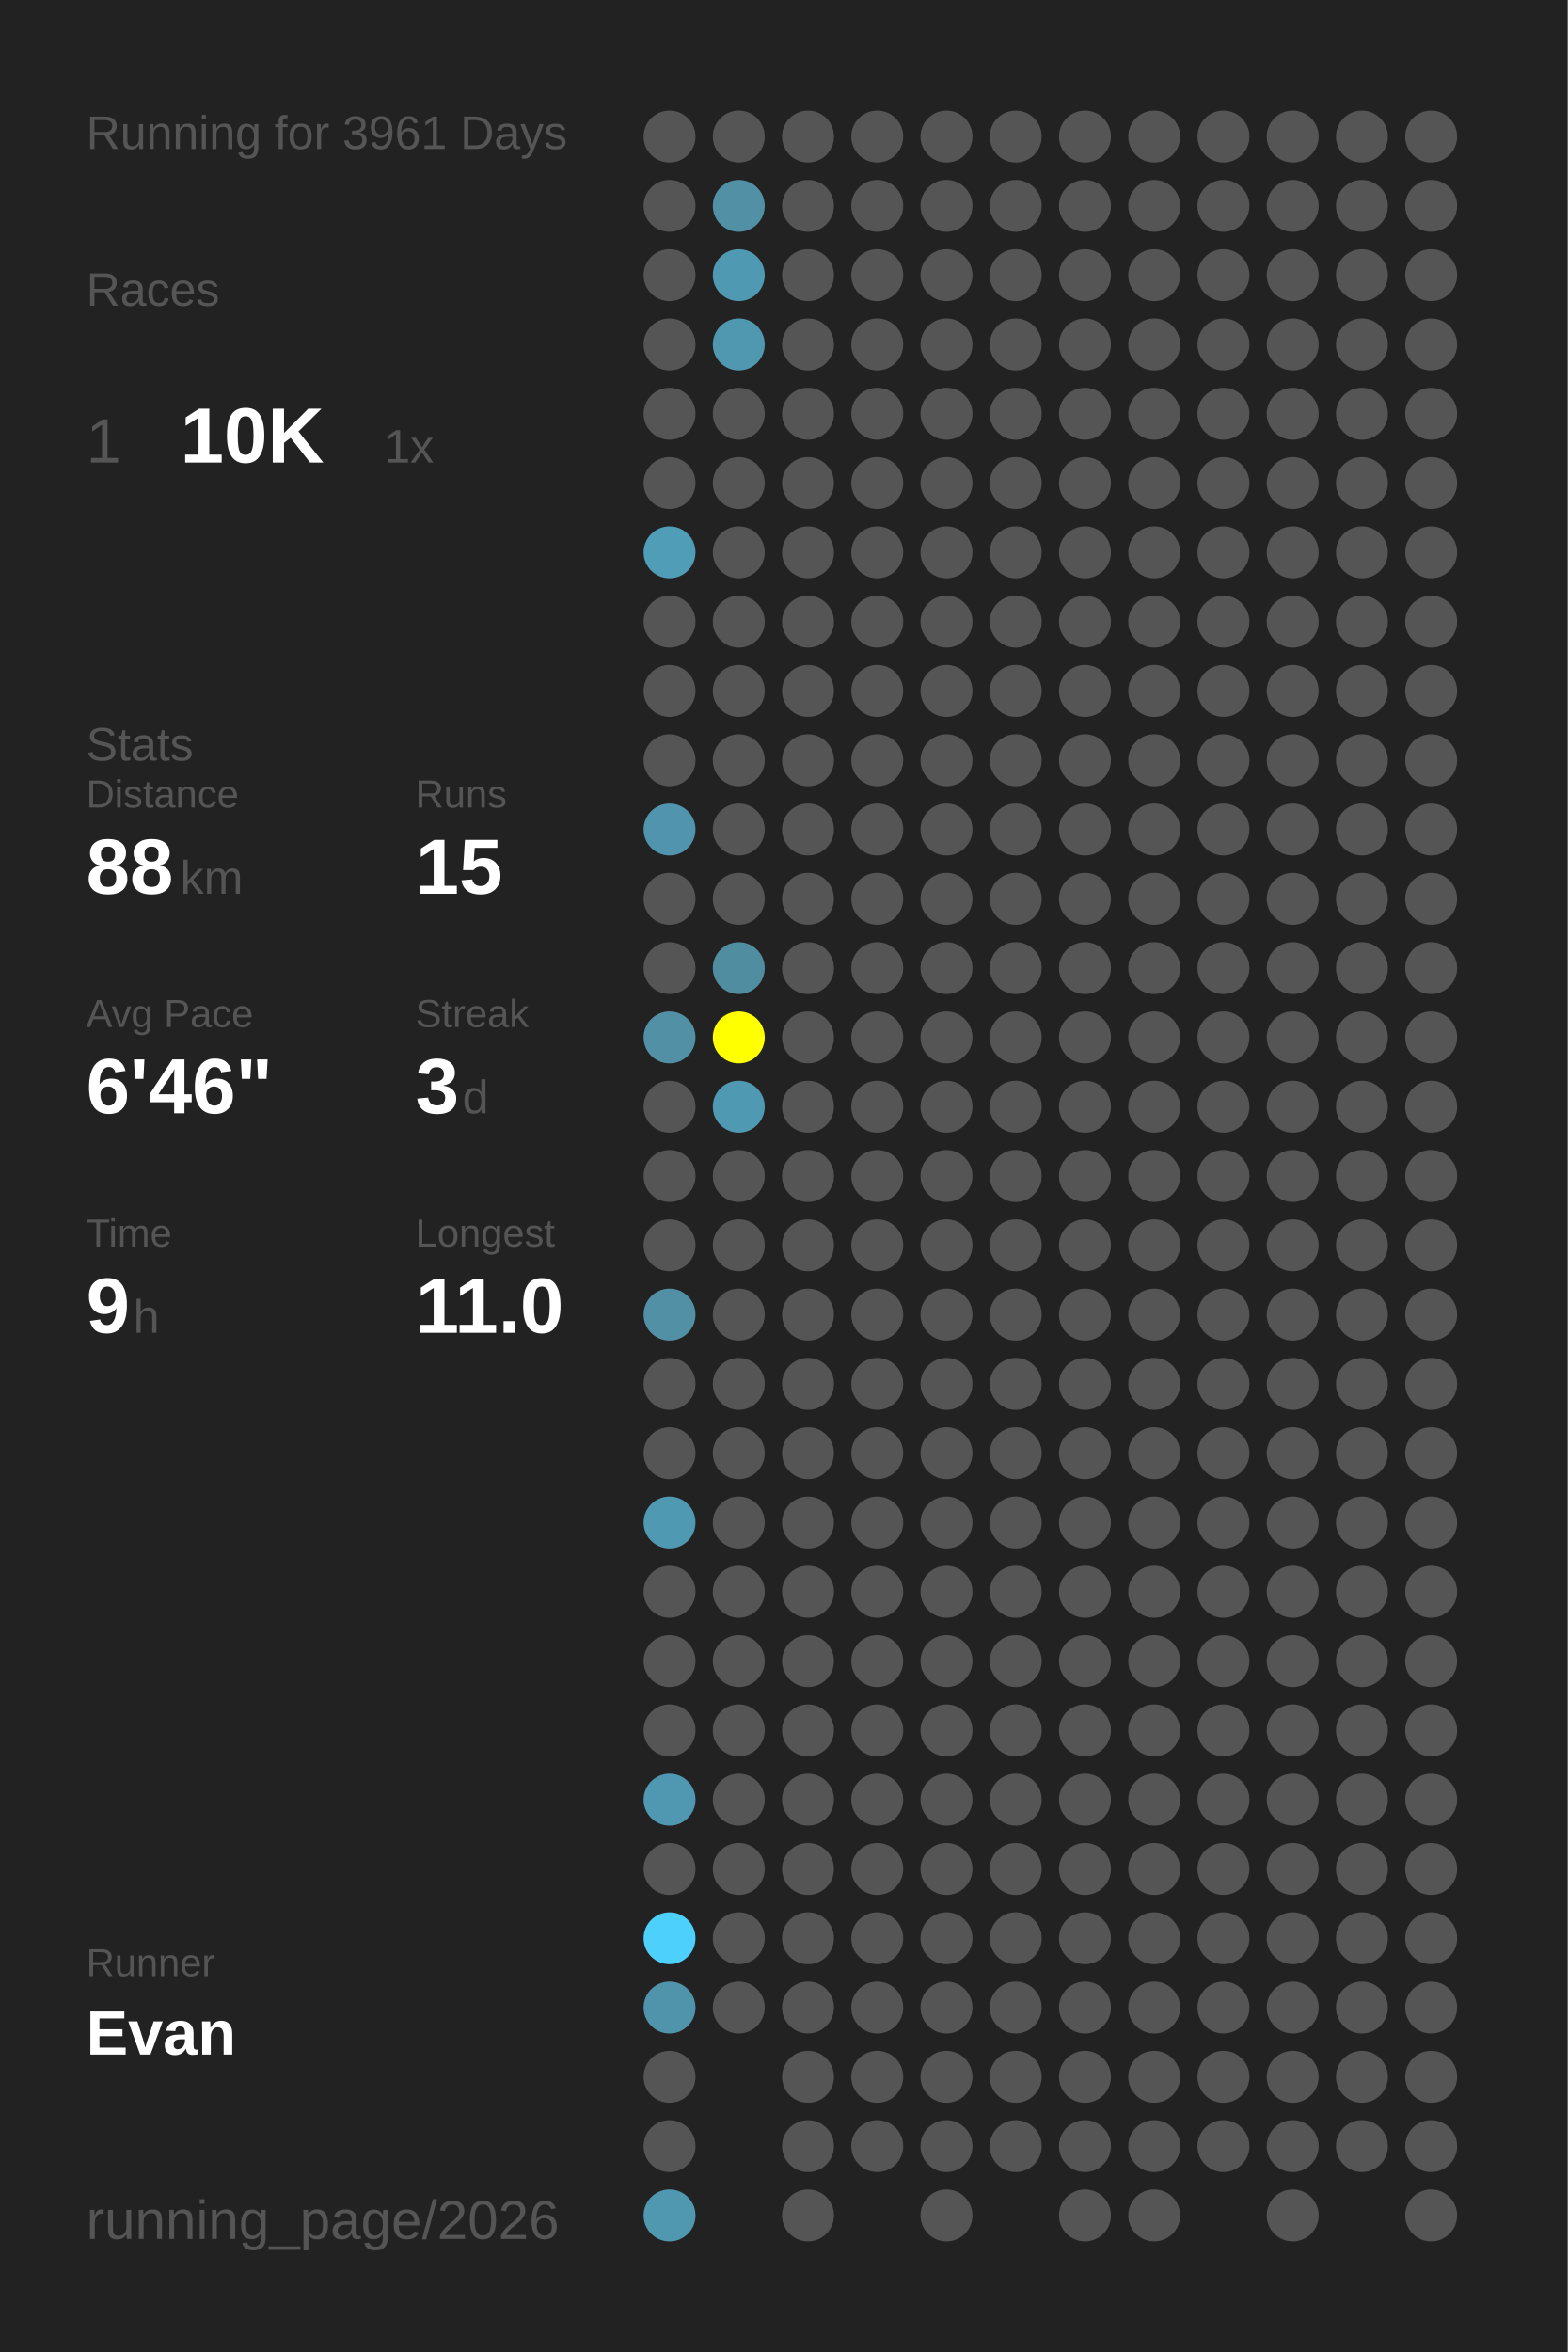
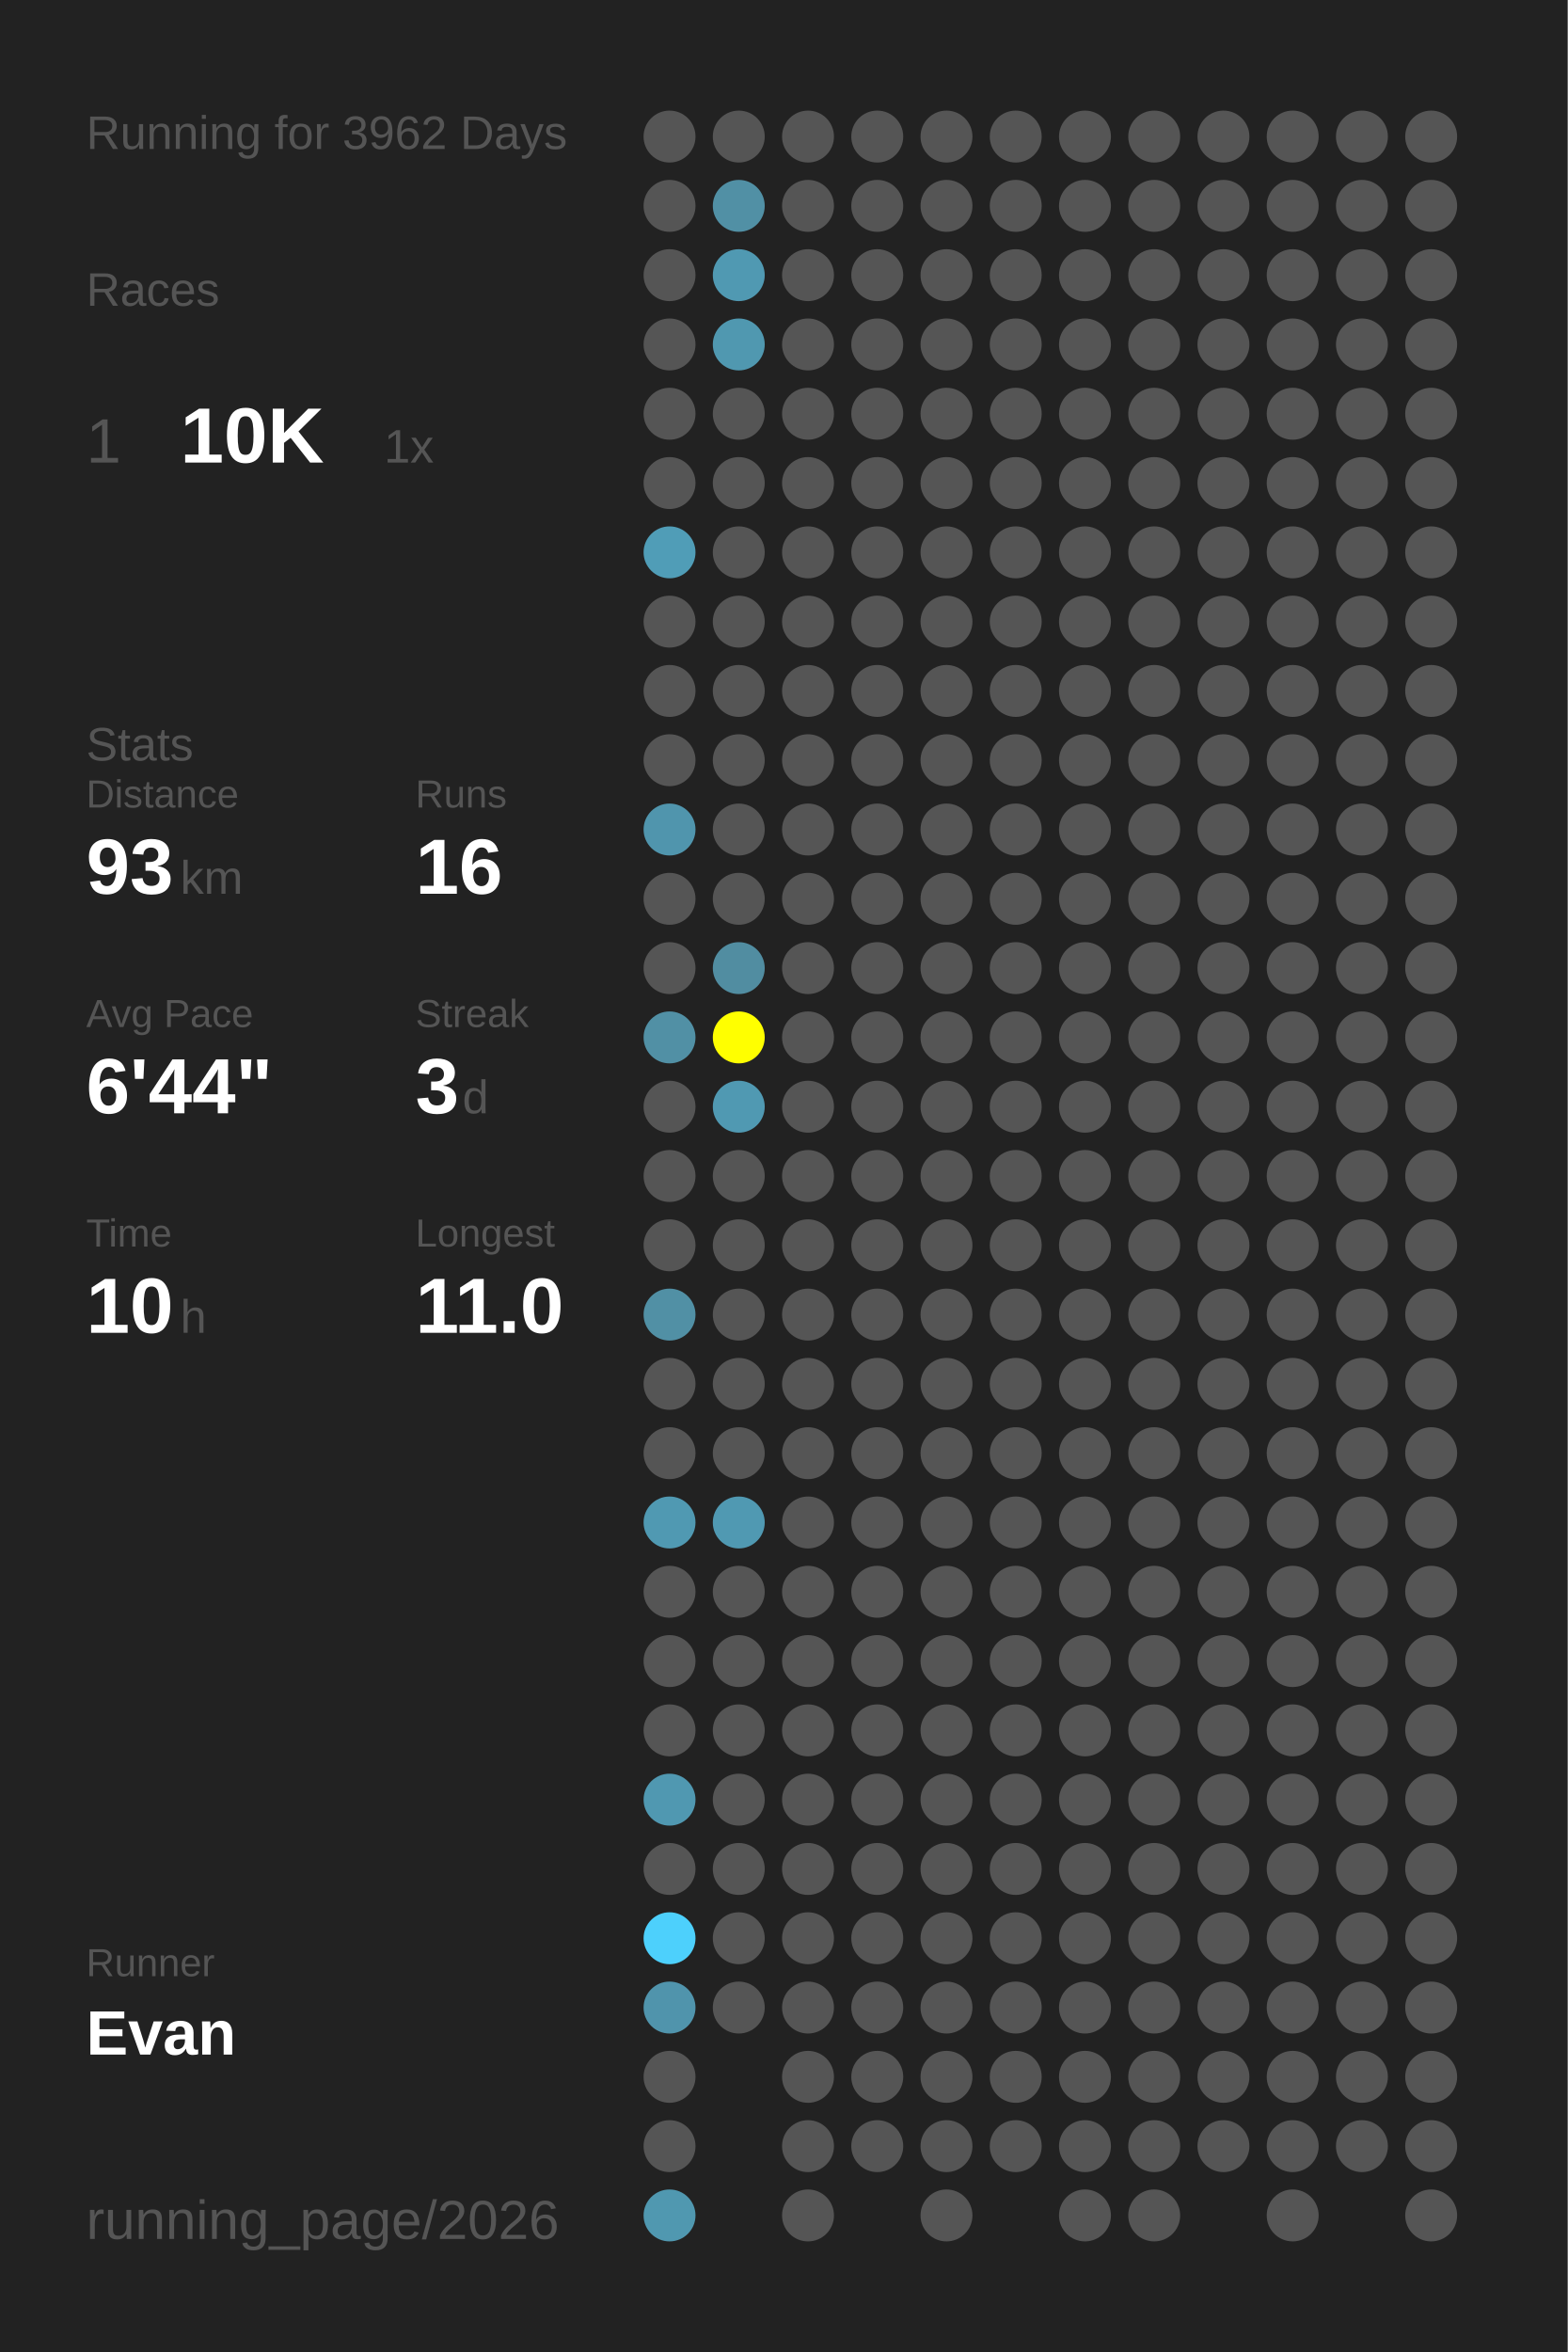
<svg xmlns="http://www.w3.org/2000/svg" baseProfile="full" height="300mm" version="1.1" viewBox="0,0,200,300" width="200mm">
  <defs />
  <rect fill="#222222" height="300" width="200" x="0" y="0" />
-   <text fill="#555555" style="font-size:6px; font-family:Arial;" x="11" y="19">Running for 3961 Days</text>
+   <text fill="#555555" style="font-size:6px; font-family:Arial;" x="11" y="19">Running for 3962 Days</text>
  <text fill="#555555" style="font-size:6px; font-family:Arial;" x="11" y="39">Races</text>
  <text fill="#555555" style="font-size:8px; font-family:Arial;" x="11" y="59">1</text>
  <text fill="#FFFFFF" style="font-size:10px; font-family:Arial; font-weight:bold;" x="23" y="59">10K</text>
  <text fill="#555555" style="font-size:6px; font-family:Arial;" x="49" y="59">1x</text>
  <text fill="#555555" style="font-size:6px; font-family:Arial;" x="11" y="97">Stats</text>
  <text fill="#555555" style="font-size:5px; font-family:Arial;" x="11" y="103">Distance</text>
-   <text fill="#FFFFFF" style="font-size:10px; font-family:Arial; font-weight:bold;" x="11" y="114">88</text>
+   <text fill="#FFFFFF" style="font-size:10px; font-family:Arial; font-weight:bold;" x="11" y="114">93</text>
  <text fill="#555555" style="font-size:6px; font-family:Arial;" x="23" y="114">km</text>
  <text fill="#555555" style="font-size:5px; font-family:Arial;" x="53" y="103">Runs</text>
-   <text fill="#FFFFFF" style="font-size:10px; font-family:Arial; font-weight:bold;" x="53" y="114">15</text>
+   <text fill="#FFFFFF" style="font-size:10px; font-family:Arial; font-weight:bold;" x="53" y="114">16</text>
  <text fill="#555555" style="font-size:5px; font-family:Arial;" x="11" y="131">Avg Pace</text>
-   <text fill="#FFFFFF" style="font-size:10px; font-family:Arial; font-weight:bold;" x="11" y="142">6'46"</text>
+   <text fill="#FFFFFF" style="font-size:10px; font-family:Arial; font-weight:bold;" x="11" y="142">6'44"</text>
  <text fill="#555555" style="font-size:5px; font-family:Arial;" x="53" y="131">Streak</text>
  <text fill="#FFFFFF" style="font-size:10px; font-family:Arial; font-weight:bold;" x="53" y="142">3</text>
  <text fill="#555555" style="font-size:6px; font-family:Arial;" x="59" y="142">d</text>
  <text fill="#555555" style="font-size:5px; font-family:Arial;" x="11" y="159">Time</text>
-   <text fill="#FFFFFF" style="font-size:10px; font-family:Arial; font-weight:bold;" x="11" y="170">9</text>
-   <text fill="#555555" style="font-size:6px; font-family:Arial;" x="17" y="170">h</text>
+   <text fill="#FFFFFF" style="font-size:10px; font-family:Arial; font-weight:bold;" x="11" y="170">10</text>
+   <text fill="#555555" style="font-size:6px; font-family:Arial;" x="23" y="170">h</text>
  <text fill="#555555" style="font-size:5px; font-family:Arial;" x="53" y="159">Longest</text>
  <text fill="#FFFFFF" style="font-size:10px; font-family:Arial; font-weight:bold;" x="53" y="170">11.0</text>
  <text fill="#555555" style="font-size:5px; font-family:Arial;" x="11" y="252.065">Runner</text>
  <text fill="#FFFFFF" style="font-size:8px; font-family:Arial; font-weight:bold;" x="11" y="262.065">Evan</text>
  <text fill="#555555" style="font-size:7px; font-family:Arial;" x="11" y="285.581">running_page/2026</text>
  <circle cx="85.417" cy="17.419" fill="#555555" r="3.312" />
  <circle cx="85.417" cy="26.258" fill="#555555" r="3.312" />
  <circle cx="85.417" cy="35.097" fill="#555555" r="3.312" />
  <circle cx="85.417" cy="43.935" fill="#555555" r="3.312" />
  <circle cx="85.417" cy="52.774" fill="#555555" r="3.312" />
  <circle cx="85.417" cy="61.613" fill="#555555" r="3.312" />
  <circle cx="85.417" cy="70.452" fill="#509db7" r="3.312" />
  <circle cx="85.417" cy="79.29" fill="#555555" r="3.312" />
  <circle cx="85.417" cy="88.129" fill="#555555" r="3.312" />
  <circle cx="85.417" cy="96.968" fill="#555555" r="3.312" />
  <circle cx="85.417" cy="105.806" fill="#5095ad" r="3.312" />
  <circle cx="85.417" cy="114.645" fill="#555555" r="3.312" />
  <circle cx="85.417" cy="123.484" fill="#555555" r="3.312" />
  <circle cx="85.417" cy="132.323" fill="#5190a5" r="3.312" />
  <circle cx="85.417" cy="141.161" fill="#555555" r="3.312" />
  <circle cx="85.417" cy="150" fill="#555555" r="3.312" />
  <circle cx="85.417" cy="158.839" fill="#555555" r="3.312" />
  <circle cx="85.417" cy="167.677" fill="#5190a5" r="3.312" />
  <circle cx="85.417" cy="176.516" fill="#555555" r="3.312" />
  <circle cx="85.417" cy="185.355" fill="#555555" r="3.312" />
  <circle cx="85.417" cy="194.194" fill="#5099b2" r="3.312" />
  <circle cx="85.417" cy="203.032" fill="#555555" r="3.312" />
  <circle cx="85.417" cy="211.871" fill="#555555" r="3.312" />
  <circle cx="85.417" cy="220.71" fill="#555555" r="3.312" />
  <circle cx="85.417" cy="229.548" fill="#5098b1" r="3.312" />
  <circle cx="85.417" cy="238.387" fill="#555555" r="3.312" />
  <circle cx="85.417" cy="247.226" fill="#4dd0fc" r="3.312" />
  <circle cx="85.417" cy="256.065" fill="#5094ac" r="3.312" />
  <circle cx="85.417" cy="264.903" fill="#555555" r="3.312" />
  <circle cx="85.417" cy="273.742" fill="#555555" r="3.312" />
  <circle cx="85.417" cy="282.581" fill="#5098b0" r="3.312" />
  <circle cx="94.25" cy="17.419" fill="#555555" r="3.312" />
  <circle cx="94.25" cy="26.258" fill="#5190a5" r="3.312" />
  <circle cx="94.25" cy="35.097" fill="#5099b2" r="3.312" />
  <circle cx="94.25" cy="43.935" fill="#5098b0" r="3.312" />
  <circle cx="94.25" cy="52.774" fill="#555555" r="3.312" />
  <circle cx="94.25" cy="61.613" fill="#555555" r="3.312" />
  <circle cx="94.25" cy="70.452" fill="#555555" r="3.312" />
  <circle cx="94.25" cy="79.29" fill="#555555" r="3.312" />
  <circle cx="94.25" cy="88.129" fill="#555555" r="3.312" />
  <circle cx="94.25" cy="96.968" fill="#555555" r="3.312" />
  <circle cx="94.25" cy="105.806" fill="#555555" r="3.312" />
  <circle cx="94.25" cy="114.645" fill="#555555" r="3.312" />
  <circle cx="94.25" cy="123.484" fill="#518da1" r="3.312" />
  <circle cx="94.25" cy="132.323" fill="#FFFF00" r="3.312" />
  <circle cx="94.25" cy="141.161" fill="#5099b2" r="3.312" />
  <circle cx="94.25" cy="150" fill="#555555" r="3.312" />
  <circle cx="94.25" cy="158.839" fill="#555555" r="3.312" />
  <circle cx="94.25" cy="167.677" fill="#555555" r="3.312" />
  <circle cx="94.25" cy="176.516" fill="#555555" r="3.312" />
  <circle cx="94.25" cy="185.355" fill="#555555" r="3.312" />
-   <circle cx="94.25" cy="194.194" fill="#555555" r="3.312" />
+   <circle cx="94.25" cy="194.194" fill="#5099b2" r="3.312" />
  <circle cx="94.25" cy="203.032" fill="#555555" r="3.312" />
  <circle cx="94.25" cy="211.871" fill="#555555" r="3.312" />
  <circle cx="94.25" cy="220.71" fill="#555555" r="3.312" />
  <circle cx="94.25" cy="229.548" fill="#555555" r="3.312" />
  <circle cx="94.25" cy="238.387" fill="#555555" r="3.312" />
  <circle cx="94.25" cy="247.226" fill="#555555" r="3.312" />
  <circle cx="94.25" cy="256.065" fill="#555555" r="3.312" />
  <circle cx="103.083" cy="17.419" fill="#555555" r="3.312" />
  <circle cx="103.083" cy="26.258" fill="#555555" r="3.312" />
  <circle cx="103.083" cy="35.097" fill="#555555" r="3.312" />
  <circle cx="103.083" cy="43.935" fill="#555555" r="3.312" />
  <circle cx="103.083" cy="52.774" fill="#555555" r="3.312" />
  <circle cx="103.083" cy="61.613" fill="#555555" r="3.312" />
  <circle cx="103.083" cy="70.452" fill="#555555" r="3.312" />
  <circle cx="103.083" cy="79.29" fill="#555555" r="3.312" />
  <circle cx="103.083" cy="88.129" fill="#555555" r="3.312" />
  <circle cx="103.083" cy="96.968" fill="#555555" r="3.312" />
  <circle cx="103.083" cy="105.806" fill="#555555" r="3.312" />
  <circle cx="103.083" cy="114.645" fill="#555555" r="3.312" />
  <circle cx="103.083" cy="123.484" fill="#555555" r="3.312" />
  <circle cx="103.083" cy="132.323" fill="#555555" r="3.312" />
  <circle cx="103.083" cy="141.161" fill="#555555" r="3.312" />
  <circle cx="103.083" cy="150" fill="#555555" r="3.312" />
  <circle cx="103.083" cy="158.839" fill="#555555" r="3.312" />
  <circle cx="103.083" cy="167.677" fill="#555555" r="3.312" />
  <circle cx="103.083" cy="176.516" fill="#555555" r="3.312" />
  <circle cx="103.083" cy="185.355" fill="#555555" r="3.312" />
  <circle cx="103.083" cy="194.194" fill="#555555" r="3.312" />
  <circle cx="103.083" cy="203.032" fill="#555555" r="3.312" />
  <circle cx="103.083" cy="211.871" fill="#555555" r="3.312" />
  <circle cx="103.083" cy="220.71" fill="#555555" r="3.312" />
  <circle cx="103.083" cy="229.548" fill="#555555" r="3.312" />
  <circle cx="103.083" cy="238.387" fill="#555555" r="3.312" />
  <circle cx="103.083" cy="247.226" fill="#555555" r="3.312" />
  <circle cx="103.083" cy="256.065" fill="#555555" r="3.312" />
  <circle cx="103.083" cy="264.903" fill="#555555" r="3.312" />
  <circle cx="103.083" cy="273.742" fill="#555555" r="3.312" />
  <circle cx="103.083" cy="282.581" fill="#555555" r="3.312" />
  <circle cx="111.917" cy="17.419" fill="#555555" r="3.312" />
  <circle cx="111.917" cy="26.258" fill="#555555" r="3.312" />
  <circle cx="111.917" cy="35.097" fill="#555555" r="3.312" />
  <circle cx="111.917" cy="43.935" fill="#555555" r="3.312" />
  <circle cx="111.917" cy="52.774" fill="#555555" r="3.312" />
  <circle cx="111.917" cy="61.613" fill="#555555" r="3.312" />
  <circle cx="111.917" cy="70.452" fill="#555555" r="3.312" />
  <circle cx="111.917" cy="79.29" fill="#555555" r="3.312" />
  <circle cx="111.917" cy="88.129" fill="#555555" r="3.312" />
  <circle cx="111.917" cy="96.968" fill="#555555" r="3.312" />
  <circle cx="111.917" cy="105.806" fill="#555555" r="3.312" />
  <circle cx="111.917" cy="114.645" fill="#555555" r="3.312" />
  <circle cx="111.917" cy="123.484" fill="#555555" r="3.312" />
  <circle cx="111.917" cy="132.323" fill="#555555" r="3.312" />
  <circle cx="111.917" cy="141.161" fill="#555555" r="3.312" />
  <circle cx="111.917" cy="150" fill="#555555" r="3.312" />
  <circle cx="111.917" cy="158.839" fill="#555555" r="3.312" />
  <circle cx="111.917" cy="167.677" fill="#555555" r="3.312" />
  <circle cx="111.917" cy="176.516" fill="#555555" r="3.312" />
  <circle cx="111.917" cy="185.355" fill="#555555" r="3.312" />
  <circle cx="111.917" cy="194.194" fill="#555555" r="3.312" />
  <circle cx="111.917" cy="203.032" fill="#555555" r="3.312" />
  <circle cx="111.917" cy="211.871" fill="#555555" r="3.312" />
  <circle cx="111.917" cy="220.71" fill="#555555" r="3.312" />
  <circle cx="111.917" cy="229.548" fill="#555555" r="3.312" />
  <circle cx="111.917" cy="238.387" fill="#555555" r="3.312" />
  <circle cx="111.917" cy="247.226" fill="#555555" r="3.312" />
  <circle cx="111.917" cy="256.065" fill="#555555" r="3.312" />
  <circle cx="111.917" cy="264.903" fill="#555555" r="3.312" />
  <circle cx="111.917" cy="273.742" fill="#555555" r="3.312" />
  <circle cx="120.75" cy="17.419" fill="#555555" r="3.312" />
  <circle cx="120.75" cy="26.258" fill="#555555" r="3.312" />
  <circle cx="120.75" cy="35.097" fill="#555555" r="3.312" />
  <circle cx="120.75" cy="43.935" fill="#555555" r="3.312" />
  <circle cx="120.75" cy="52.774" fill="#555555" r="3.312" />
  <circle cx="120.75" cy="61.613" fill="#555555" r="3.312" />
  <circle cx="120.75" cy="70.452" fill="#555555" r="3.312" />
  <circle cx="120.75" cy="79.29" fill="#555555" r="3.312" />
  <circle cx="120.75" cy="88.129" fill="#555555" r="3.312" />
  <circle cx="120.75" cy="96.968" fill="#555555" r="3.312" />
  <circle cx="120.75" cy="105.806" fill="#555555" r="3.312" />
  <circle cx="120.75" cy="114.645" fill="#555555" r="3.312" />
  <circle cx="120.75" cy="123.484" fill="#555555" r="3.312" />
  <circle cx="120.75" cy="132.323" fill="#555555" r="3.312" />
  <circle cx="120.75" cy="141.161" fill="#555555" r="3.312" />
  <circle cx="120.75" cy="150" fill="#555555" r="3.312" />
  <circle cx="120.75" cy="158.839" fill="#555555" r="3.312" />
  <circle cx="120.75" cy="167.677" fill="#555555" r="3.312" />
  <circle cx="120.75" cy="176.516" fill="#555555" r="3.312" />
  <circle cx="120.75" cy="185.355" fill="#555555" r="3.312" />
  <circle cx="120.75" cy="194.194" fill="#555555" r="3.312" />
  <circle cx="120.75" cy="203.032" fill="#555555" r="3.312" />
  <circle cx="120.75" cy="211.871" fill="#555555" r="3.312" />
  <circle cx="120.75" cy="220.71" fill="#555555" r="3.312" />
  <circle cx="120.75" cy="229.548" fill="#555555" r="3.312" />
  <circle cx="120.75" cy="238.387" fill="#555555" r="3.312" />
  <circle cx="120.75" cy="247.226" fill="#555555" r="3.312" />
  <circle cx="120.75" cy="256.065" fill="#555555" r="3.312" />
  <circle cx="120.75" cy="264.903" fill="#555555" r="3.312" />
  <circle cx="120.75" cy="273.742" fill="#555555" r="3.312" />
  <circle cx="120.75" cy="282.581" fill="#555555" r="3.312" />
  <circle cx="129.583" cy="17.419" fill="#555555" r="3.312" />
  <circle cx="129.583" cy="26.258" fill="#555555" r="3.312" />
  <circle cx="129.583" cy="35.097" fill="#555555" r="3.312" />
  <circle cx="129.583" cy="43.935" fill="#555555" r="3.312" />
  <circle cx="129.583" cy="52.774" fill="#555555" r="3.312" />
  <circle cx="129.583" cy="61.613" fill="#555555" r="3.312" />
  <circle cx="129.583" cy="70.452" fill="#555555" r="3.312" />
  <circle cx="129.583" cy="79.29" fill="#555555" r="3.312" />
  <circle cx="129.583" cy="88.129" fill="#555555" r="3.312" />
  <circle cx="129.583" cy="96.968" fill="#555555" r="3.312" />
  <circle cx="129.583" cy="105.806" fill="#555555" r="3.312" />
  <circle cx="129.583" cy="114.645" fill="#555555" r="3.312" />
  <circle cx="129.583" cy="123.484" fill="#555555" r="3.312" />
  <circle cx="129.583" cy="132.323" fill="#555555" r="3.312" />
  <circle cx="129.583" cy="141.161" fill="#555555" r="3.312" />
  <circle cx="129.583" cy="150" fill="#555555" r="3.312" />
  <circle cx="129.583" cy="158.839" fill="#555555" r="3.312" />
  <circle cx="129.583" cy="167.677" fill="#555555" r="3.312" />
  <circle cx="129.583" cy="176.516" fill="#555555" r="3.312" />
  <circle cx="129.583" cy="185.355" fill="#555555" r="3.312" />
  <circle cx="129.583" cy="194.194" fill="#555555" r="3.312" />
  <circle cx="129.583" cy="203.032" fill="#555555" r="3.312" />
  <circle cx="129.583" cy="211.871" fill="#555555" r="3.312" />
  <circle cx="129.583" cy="220.71" fill="#555555" r="3.312" />
  <circle cx="129.583" cy="229.548" fill="#555555" r="3.312" />
  <circle cx="129.583" cy="238.387" fill="#555555" r="3.312" />
  <circle cx="129.583" cy="247.226" fill="#555555" r="3.312" />
  <circle cx="129.583" cy="256.065" fill="#555555" r="3.312" />
  <circle cx="129.583" cy="264.903" fill="#555555" r="3.312" />
  <circle cx="129.583" cy="273.742" fill="#555555" r="3.312" />
  <circle cx="138.417" cy="17.419" fill="#555555" r="3.312" />
  <circle cx="138.417" cy="26.258" fill="#555555" r="3.312" />
  <circle cx="138.417" cy="35.097" fill="#555555" r="3.312" />
  <circle cx="138.417" cy="43.935" fill="#555555" r="3.312" />
  <circle cx="138.417" cy="52.774" fill="#555555" r="3.312" />
  <circle cx="138.417" cy="61.613" fill="#555555" r="3.312" />
  <circle cx="138.417" cy="70.452" fill="#555555" r="3.312" />
  <circle cx="138.417" cy="79.29" fill="#555555" r="3.312" />
  <circle cx="138.417" cy="88.129" fill="#555555" r="3.312" />
  <circle cx="138.417" cy="96.968" fill="#555555" r="3.312" />
  <circle cx="138.417" cy="105.806" fill="#555555" r="3.312" />
  <circle cx="138.417" cy="114.645" fill="#555555" r="3.312" />
  <circle cx="138.417" cy="123.484" fill="#555555" r="3.312" />
  <circle cx="138.417" cy="132.323" fill="#555555" r="3.312" />
  <circle cx="138.417" cy="141.161" fill="#555555" r="3.312" />
  <circle cx="138.417" cy="150" fill="#555555" r="3.312" />
  <circle cx="138.417" cy="158.839" fill="#555555" r="3.312" />
  <circle cx="138.417" cy="167.677" fill="#555555" r="3.312" />
  <circle cx="138.417" cy="176.516" fill="#555555" r="3.312" />
  <circle cx="138.417" cy="185.355" fill="#555555" r="3.312" />
  <circle cx="138.417" cy="194.194" fill="#555555" r="3.312" />
  <circle cx="138.417" cy="203.032" fill="#555555" r="3.312" />
  <circle cx="138.417" cy="211.871" fill="#555555" r="3.312" />
  <circle cx="138.417" cy="220.71" fill="#555555" r="3.312" />
  <circle cx="138.417" cy="229.548" fill="#555555" r="3.312" />
  <circle cx="138.417" cy="238.387" fill="#555555" r="3.312" />
  <circle cx="138.417" cy="247.226" fill="#555555" r="3.312" />
  <circle cx="138.417" cy="256.065" fill="#555555" r="3.312" />
  <circle cx="138.417" cy="264.903" fill="#555555" r="3.312" />
  <circle cx="138.417" cy="273.742" fill="#555555" r="3.312" />
  <circle cx="138.417" cy="282.581" fill="#555555" r="3.312" />
  <circle cx="147.25" cy="17.419" fill="#555555" r="3.312" />
  <circle cx="147.25" cy="26.258" fill="#555555" r="3.312" />
  <circle cx="147.25" cy="35.097" fill="#555555" r="3.312" />
  <circle cx="147.25" cy="43.935" fill="#555555" r="3.312" />
  <circle cx="147.25" cy="52.774" fill="#555555" r="3.312" />
  <circle cx="147.25" cy="61.613" fill="#555555" r="3.312" />
  <circle cx="147.25" cy="70.452" fill="#555555" r="3.312" />
  <circle cx="147.25" cy="79.29" fill="#555555" r="3.312" />
  <circle cx="147.25" cy="88.129" fill="#555555" r="3.312" />
  <circle cx="147.25" cy="96.968" fill="#555555" r="3.312" />
  <circle cx="147.25" cy="105.806" fill="#555555" r="3.312" />
  <circle cx="147.25" cy="114.645" fill="#555555" r="3.312" />
  <circle cx="147.25" cy="123.484" fill="#555555" r="3.312" />
  <circle cx="147.25" cy="132.323" fill="#555555" r="3.312" />
  <circle cx="147.25" cy="141.161" fill="#555555" r="3.312" />
  <circle cx="147.25" cy="150" fill="#555555" r="3.312" />
  <circle cx="147.25" cy="158.839" fill="#555555" r="3.312" />
  <circle cx="147.25" cy="167.677" fill="#555555" r="3.312" />
  <circle cx="147.25" cy="176.516" fill="#555555" r="3.312" />
  <circle cx="147.25" cy="185.355" fill="#555555" r="3.312" />
  <circle cx="147.25" cy="194.194" fill="#555555" r="3.312" />
  <circle cx="147.25" cy="203.032" fill="#555555" r="3.312" />
  <circle cx="147.25" cy="211.871" fill="#555555" r="3.312" />
  <circle cx="147.25" cy="220.71" fill="#555555" r="3.312" />
  <circle cx="147.25" cy="229.548" fill="#555555" r="3.312" />
  <circle cx="147.25" cy="238.387" fill="#555555" r="3.312" />
  <circle cx="147.25" cy="247.226" fill="#555555" r="3.312" />
  <circle cx="147.25" cy="256.065" fill="#555555" r="3.312" />
  <circle cx="147.25" cy="264.903" fill="#555555" r="3.312" />
  <circle cx="147.25" cy="273.742" fill="#555555" r="3.312" />
  <circle cx="147.25" cy="282.581" fill="#555555" r="3.312" />
  <circle cx="156.083" cy="17.419" fill="#555555" r="3.312" />
  <circle cx="156.083" cy="26.258" fill="#555555" r="3.312" />
  <circle cx="156.083" cy="35.097" fill="#555555" r="3.312" />
  <circle cx="156.083" cy="43.935" fill="#555555" r="3.312" />
  <circle cx="156.083" cy="52.774" fill="#555555" r="3.312" />
  <circle cx="156.083" cy="61.613" fill="#555555" r="3.312" />
  <circle cx="156.083" cy="70.452" fill="#555555" r="3.312" />
  <circle cx="156.083" cy="79.29" fill="#555555" r="3.312" />
  <circle cx="156.083" cy="88.129" fill="#555555" r="3.312" />
  <circle cx="156.083" cy="96.968" fill="#555555" r="3.312" />
  <circle cx="156.083" cy="105.806" fill="#555555" r="3.312" />
  <circle cx="156.083" cy="114.645" fill="#555555" r="3.312" />
  <circle cx="156.083" cy="123.484" fill="#555555" r="3.312" />
  <circle cx="156.083" cy="132.323" fill="#555555" r="3.312" />
  <circle cx="156.083" cy="141.161" fill="#555555" r="3.312" />
  <circle cx="156.083" cy="150" fill="#555555" r="3.312" />
  <circle cx="156.083" cy="158.839" fill="#555555" r="3.312" />
  <circle cx="156.083" cy="167.677" fill="#555555" r="3.312" />
  <circle cx="156.083" cy="176.516" fill="#555555" r="3.312" />
  <circle cx="156.083" cy="185.355" fill="#555555" r="3.312" />
  <circle cx="156.083" cy="194.194" fill="#555555" r="3.312" />
  <circle cx="156.083" cy="203.032" fill="#555555" r="3.312" />
  <circle cx="156.083" cy="211.871" fill="#555555" r="3.312" />
  <circle cx="156.083" cy="220.71" fill="#555555" r="3.312" />
  <circle cx="156.083" cy="229.548" fill="#555555" r="3.312" />
  <circle cx="156.083" cy="238.387" fill="#555555" r="3.312" />
  <circle cx="156.083" cy="247.226" fill="#555555" r="3.312" />
  <circle cx="156.083" cy="256.065" fill="#555555" r="3.312" />
  <circle cx="156.083" cy="264.903" fill="#555555" r="3.312" />
  <circle cx="156.083" cy="273.742" fill="#555555" r="3.312" />
  <circle cx="164.917" cy="17.419" fill="#555555" r="3.312" />
  <circle cx="164.917" cy="26.258" fill="#555555" r="3.312" />
  <circle cx="164.917" cy="35.097" fill="#555555" r="3.312" />
  <circle cx="164.917" cy="43.935" fill="#555555" r="3.312" />
  <circle cx="164.917" cy="52.774" fill="#555555" r="3.312" />
  <circle cx="164.917" cy="61.613" fill="#555555" r="3.312" />
  <circle cx="164.917" cy="70.452" fill="#555555" r="3.312" />
  <circle cx="164.917" cy="79.29" fill="#555555" r="3.312" />
  <circle cx="164.917" cy="88.129" fill="#555555" r="3.312" />
  <circle cx="164.917" cy="96.968" fill="#555555" r="3.312" />
  <circle cx="164.917" cy="105.806" fill="#555555" r="3.312" />
  <circle cx="164.917" cy="114.645" fill="#555555" r="3.312" />
  <circle cx="164.917" cy="123.484" fill="#555555" r="3.312" />
  <circle cx="164.917" cy="132.323" fill="#555555" r="3.312" />
  <circle cx="164.917" cy="141.161" fill="#555555" r="3.312" />
  <circle cx="164.917" cy="150" fill="#555555" r="3.312" />
  <circle cx="164.917" cy="158.839" fill="#555555" r="3.312" />
  <circle cx="164.917" cy="167.677" fill="#555555" r="3.312" />
  <circle cx="164.917" cy="176.516" fill="#555555" r="3.312" />
  <circle cx="164.917" cy="185.355" fill="#555555" r="3.312" />
  <circle cx="164.917" cy="194.194" fill="#555555" r="3.312" />
  <circle cx="164.917" cy="203.032" fill="#555555" r="3.312" />
  <circle cx="164.917" cy="211.871" fill="#555555" r="3.312" />
  <circle cx="164.917" cy="220.71" fill="#555555" r="3.312" />
  <circle cx="164.917" cy="229.548" fill="#555555" r="3.312" />
  <circle cx="164.917" cy="238.387" fill="#555555" r="3.312" />
  <circle cx="164.917" cy="247.226" fill="#555555" r="3.312" />
  <circle cx="164.917" cy="256.065" fill="#555555" r="3.312" />
  <circle cx="164.917" cy="264.903" fill="#555555" r="3.312" />
  <circle cx="164.917" cy="273.742" fill="#555555" r="3.312" />
  <circle cx="164.917" cy="282.581" fill="#555555" r="3.312" />
  <circle cx="173.75" cy="17.419" fill="#555555" r="3.312" />
  <circle cx="173.75" cy="26.258" fill="#555555" r="3.312" />
  <circle cx="173.75" cy="35.097" fill="#555555" r="3.312" />
  <circle cx="173.75" cy="43.935" fill="#555555" r="3.312" />
  <circle cx="173.75" cy="52.774" fill="#555555" r="3.312" />
  <circle cx="173.75" cy="61.613" fill="#555555" r="3.312" />
  <circle cx="173.75" cy="70.452" fill="#555555" r="3.312" />
  <circle cx="173.75" cy="79.29" fill="#555555" r="3.312" />
  <circle cx="173.75" cy="88.129" fill="#555555" r="3.312" />
  <circle cx="173.75" cy="96.968" fill="#555555" r="3.312" />
  <circle cx="173.75" cy="105.806" fill="#555555" r="3.312" />
  <circle cx="173.75" cy="114.645" fill="#555555" r="3.312" />
  <circle cx="173.75" cy="123.484" fill="#555555" r="3.312" />
  <circle cx="173.75" cy="132.323" fill="#555555" r="3.312" />
  <circle cx="173.75" cy="141.161" fill="#555555" r="3.312" />
  <circle cx="173.75" cy="150" fill="#555555" r="3.312" />
  <circle cx="173.75" cy="158.839" fill="#555555" r="3.312" />
  <circle cx="173.75" cy="167.677" fill="#555555" r="3.312" />
  <circle cx="173.75" cy="176.516" fill="#555555" r="3.312" />
  <circle cx="173.75" cy="185.355" fill="#555555" r="3.312" />
  <circle cx="173.75" cy="194.194" fill="#555555" r="3.312" />
  <circle cx="173.75" cy="203.032" fill="#555555" r="3.312" />
  <circle cx="173.75" cy="211.871" fill="#555555" r="3.312" />
  <circle cx="173.75" cy="220.71" fill="#555555" r="3.312" />
  <circle cx="173.75" cy="229.548" fill="#555555" r="3.312" />
  <circle cx="173.75" cy="238.387" fill="#555555" r="3.312" />
  <circle cx="173.75" cy="247.226" fill="#555555" r="3.312" />
  <circle cx="173.75" cy="256.065" fill="#555555" r="3.312" />
  <circle cx="173.75" cy="264.903" fill="#555555" r="3.312" />
  <circle cx="173.75" cy="273.742" fill="#555555" r="3.312" />
  <circle cx="182.583" cy="17.419" fill="#555555" r="3.312" />
  <circle cx="182.583" cy="26.258" fill="#555555" r="3.312" />
  <circle cx="182.583" cy="35.097" fill="#555555" r="3.312" />
  <circle cx="182.583" cy="43.935" fill="#555555" r="3.312" />
  <circle cx="182.583" cy="52.774" fill="#555555" r="3.312" />
  <circle cx="182.583" cy="61.613" fill="#555555" r="3.312" />
  <circle cx="182.583" cy="70.452" fill="#555555" r="3.312" />
  <circle cx="182.583" cy="79.29" fill="#555555" r="3.312" />
  <circle cx="182.583" cy="88.129" fill="#555555" r="3.312" />
  <circle cx="182.583" cy="96.968" fill="#555555" r="3.312" />
  <circle cx="182.583" cy="105.806" fill="#555555" r="3.312" />
  <circle cx="182.583" cy="114.645" fill="#555555" r="3.312" />
  <circle cx="182.583" cy="123.484" fill="#555555" r="3.312" />
  <circle cx="182.583" cy="132.323" fill="#555555" r="3.312" />
  <circle cx="182.583" cy="141.161" fill="#555555" r="3.312" />
  <circle cx="182.583" cy="150" fill="#555555" r="3.312" />
  <circle cx="182.583" cy="158.839" fill="#555555" r="3.312" />
  <circle cx="182.583" cy="167.677" fill="#555555" r="3.312" />
  <circle cx="182.583" cy="176.516" fill="#555555" r="3.312" />
  <circle cx="182.583" cy="185.355" fill="#555555" r="3.312" />
  <circle cx="182.583" cy="194.194" fill="#555555" r="3.312" />
  <circle cx="182.583" cy="203.032" fill="#555555" r="3.312" />
  <circle cx="182.583" cy="211.871" fill="#555555" r="3.312" />
  <circle cx="182.583" cy="220.71" fill="#555555" r="3.312" />
  <circle cx="182.583" cy="229.548" fill="#555555" r="3.312" />
  <circle cx="182.583" cy="238.387" fill="#555555" r="3.312" />
  <circle cx="182.583" cy="247.226" fill="#555555" r="3.312" />
  <circle cx="182.583" cy="256.065" fill="#555555" r="3.312" />
  <circle cx="182.583" cy="264.903" fill="#555555" r="3.312" />
  <circle cx="182.583" cy="273.742" fill="#555555" r="3.312" />
  <circle cx="182.583" cy="282.581" fill="#555555" r="3.312" />
</svg>
